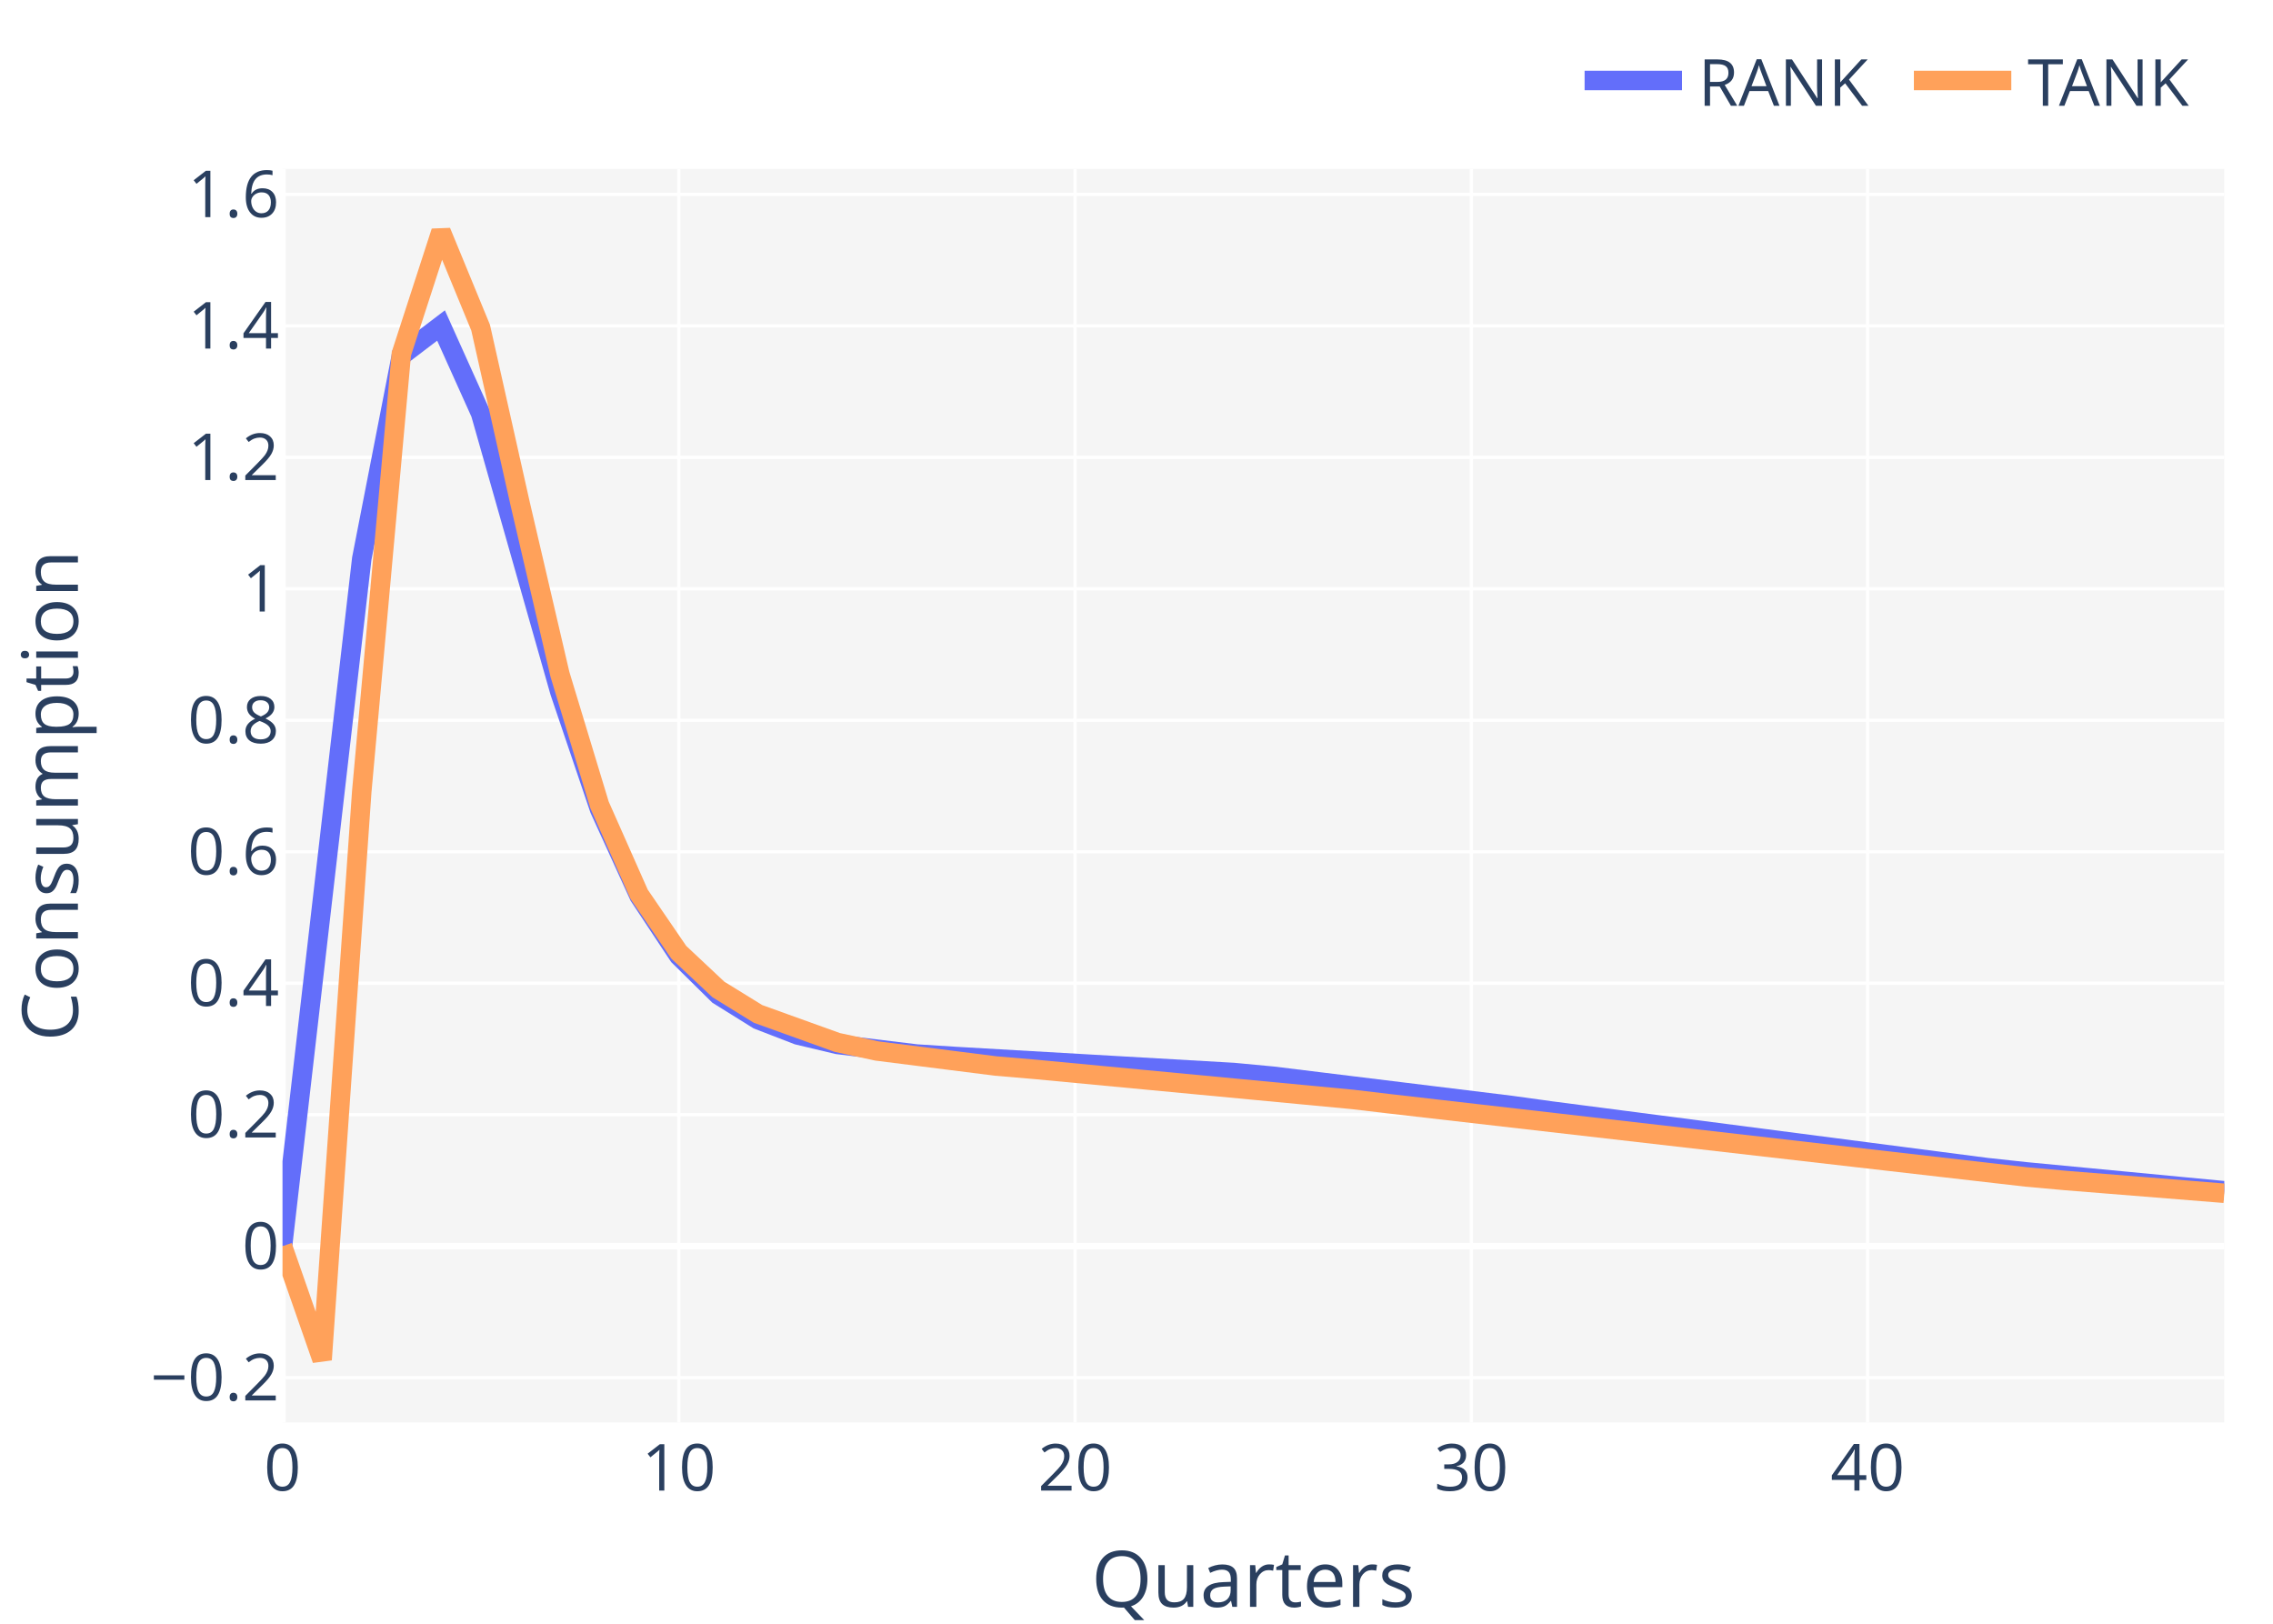
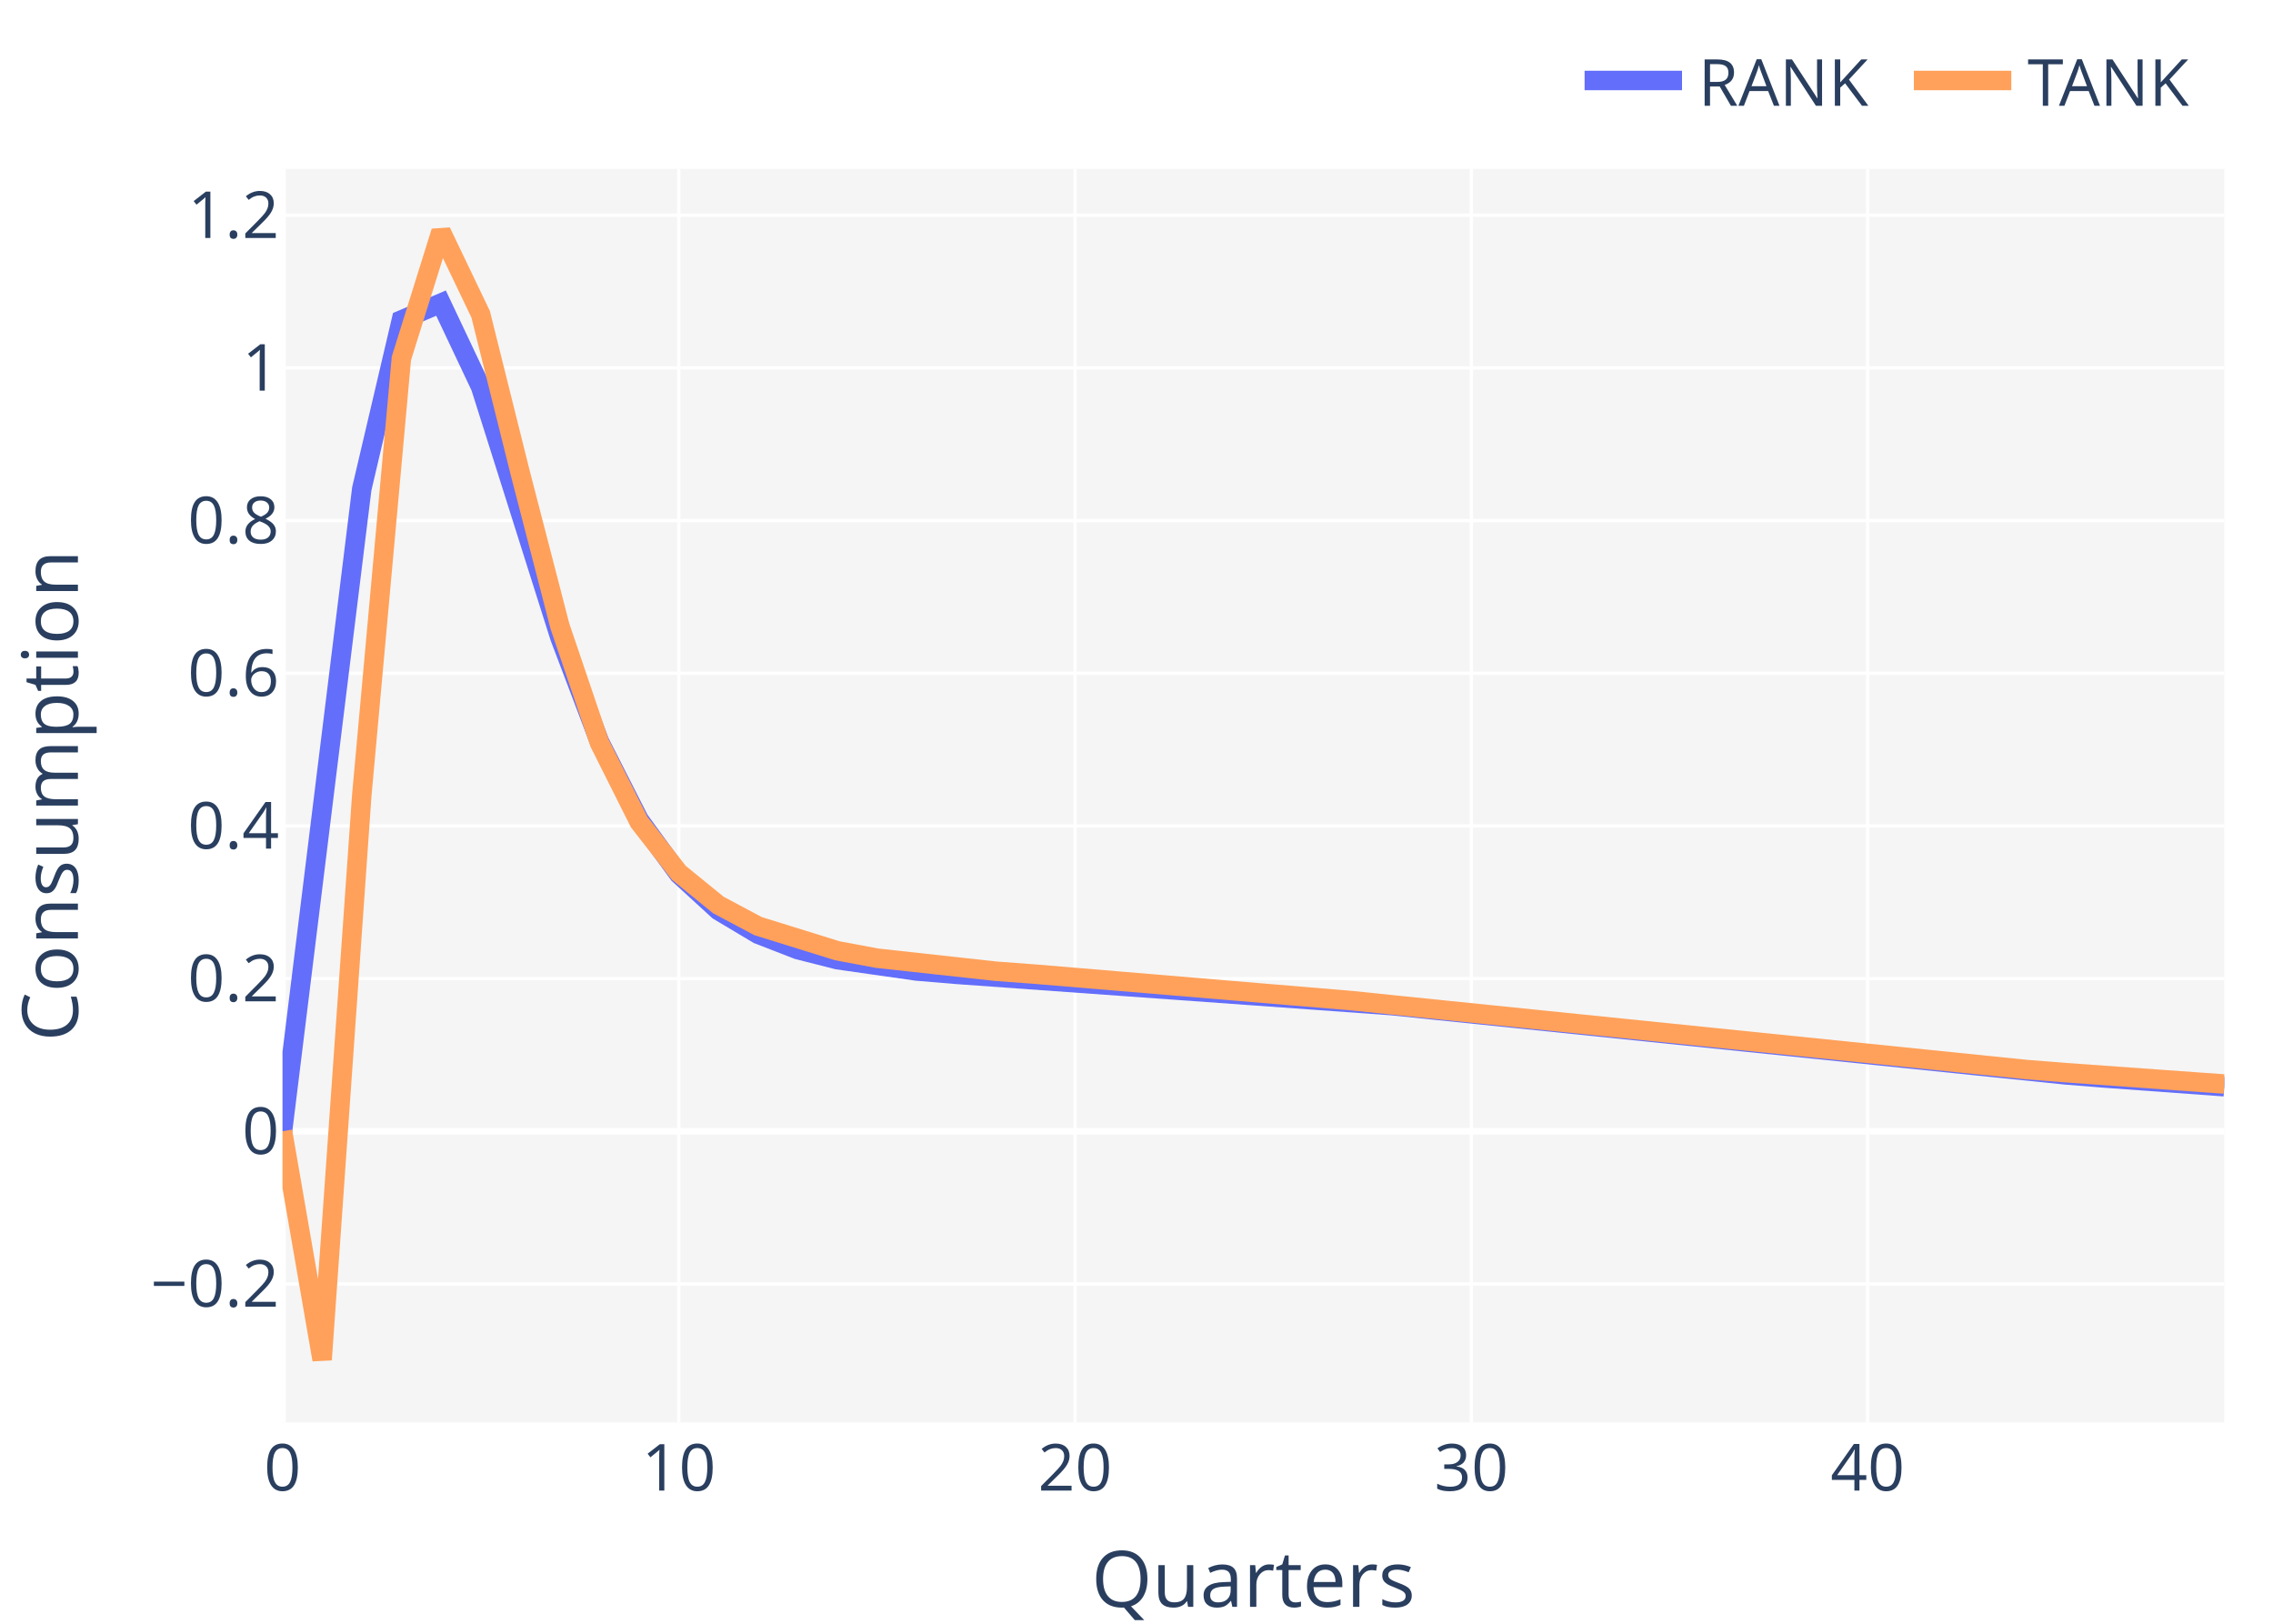
<svg xmlns="http://www.w3.org/2000/svg" class="main-svg" width="700" height="500" style="" viewBox="0 0 700 500">
  <rect x="0" y="0" width="700" height="500" style="fill: rgb(255, 255, 255); fill-opacity: 1;" />
-   <defs id="defs-d41b90">
+   <defs id="defs-38514b">
    <g class="clips">
-       <clipPath id="clipd41b90xyplot" class="plotclip">
+       <clipPath id="clip38514bxyplot" class="plotclip">
        <rect width="598" height="386" />
      </clipPath>
-       <clipPath class="axesclip" id="clipd41b90x">
+       <clipPath class="axesclip" id="clip38514bx">
        <rect x="87" y="0" width="598" height="500" />
      </clipPath>
-       <clipPath class="axesclip" id="clipd41b90y">
+       <clipPath class="axesclip" id="clip38514by">
        <rect x="0" y="52" width="700" height="386" />
      </clipPath>
-       <clipPath class="axesclip" id="clipd41b90xy">
+       <clipPath class="axesclip" id="clip38514bxy">
        <rect x="87" y="52" width="598" height="386" />
      </clipPath>
    </g>
    <g class="gradients" />
    <g class="patterns" />
  </defs>
  <g class="bglayer">
    <rect class="bg" x="87" y="52" width="598" height="386" style="fill: rgb(245, 245, 245); fill-opacity: 1; stroke-width: 0;" />
  </g>
  <g class="layer-below">
    <g class="imagelayer" />
    <g class="shapelayer" />
  </g>
  <g class="cartesianlayer">
    <g class="subplot xy">
      <g class="layer-subplot">
        <g class="shapelayer" />
        <g class="imagelayer" />
      </g>
      <g class="minor-gridlayer">
        <g class="x" />
        <g class="y" />
      </g>
      <g class="gridlayer">
        <g class="x">
          <path class="xgrid crisp" transform="translate(209.04,0)" d="M0,52v386" style="stroke: rgb(255, 255, 255); stroke-opacity: 1; stroke-width: 1px;" />
          <path class="xgrid crisp" transform="translate(331.08,0)" d="M0,52v386" style="stroke: rgb(255, 255, 255); stroke-opacity: 1; stroke-width: 1px;" />
          <path class="xgrid crisp" transform="translate(453.12,0)" d="M0,52v386" style="stroke: rgb(255, 255, 255); stroke-opacity: 1; stroke-width: 1px;" />
          <path class="xgrid crisp" transform="translate(575.16,0)" d="M0,52v386" style="stroke: rgb(255, 255, 255); stroke-opacity: 1; stroke-width: 1px;" />
        </g>
        <g class="y">
-           <path class="ygrid crisp" transform="translate(0,424.23)" d="M87,0h598" style="stroke: rgb(255, 255, 255); stroke-opacity: 1; stroke-width: 1px;" />
-           <path class="ygrid crisp" transform="translate(0,343.26)" d="M87,0h598" style="stroke: rgb(255, 255, 255); stroke-opacity: 1; stroke-width: 1px;" />
-           <path class="ygrid crisp" transform="translate(0,302.77)" d="M87,0h598" style="stroke: rgb(255, 255, 255); stroke-opacity: 1; stroke-width: 1px;" />
-           <path class="ygrid crisp" transform="translate(0,262.29)" d="M87,0h598" style="stroke: rgb(255, 255, 255); stroke-opacity: 1; stroke-width: 1px;" />
-           <path class="ygrid crisp" transform="translate(0,221.8)" d="M87,0h598" style="stroke: rgb(255, 255, 255); stroke-opacity: 1; stroke-width: 1px;" />
-           <path class="ygrid crisp" transform="translate(0,181.31)" d="M87,0h598" style="stroke: rgb(255, 255, 255); stroke-opacity: 1; stroke-width: 1px;" />
-           <path class="ygrid crisp" transform="translate(0,140.83)" d="M87,0h598" style="stroke: rgb(255, 255, 255); stroke-opacity: 1; stroke-width: 1px;" />
-           <path class="ygrid crisp" transform="translate(0,100.34)" d="M87,0h598" style="stroke: rgb(255, 255, 255); stroke-opacity: 1; stroke-width: 1px;" />
-           <path class="ygrid crisp" transform="translate(0,59.86)" d="M87,0h598" style="stroke: rgb(255, 255, 255); stroke-opacity: 1; stroke-width: 1px;" />
+           <path class="ygrid crisp" transform="translate(0,395.36)" d="M87,0h598" style="stroke: rgb(255, 255, 255); stroke-opacity: 1; stroke-width: 1px;" />
+           <path class="ygrid crisp" transform="translate(0,301.33)" d="M87,0h598" style="stroke: rgb(255, 255, 255); stroke-opacity: 1; stroke-width: 1px;" />
+           <path class="ygrid crisp" transform="translate(0,254.32)" d="M87,0h598" style="stroke: rgb(255, 255, 255); stroke-opacity: 1; stroke-width: 1px;" />
+           <path class="ygrid crisp" transform="translate(0,207.31)" d="M87,0h598" style="stroke: rgb(255, 255, 255); stroke-opacity: 1; stroke-width: 1px;" />
+           <path class="ygrid crisp" transform="translate(0,160.3)" d="M87,0h598" style="stroke: rgb(255, 255, 255); stroke-opacity: 1; stroke-width: 1px;" />
+           <path class="ygrid crisp" transform="translate(0,113.29)" d="M87,0h598" style="stroke: rgb(255, 255, 255); stroke-opacity: 1; stroke-width: 1px;" />
+           <path class="ygrid crisp" transform="translate(0,66.28)" d="M87,0h598" style="stroke: rgb(255, 255, 255); stroke-opacity: 1; stroke-width: 1px;" />
        </g>
      </g>
      <g class="zerolinelayer">
        <path class="xzl zl crisp" transform="translate(87,0)" d="M0,52v386" style="stroke: rgb(255, 255, 255); stroke-opacity: 1; stroke-width: 2px;" />
-         <path class="yzl zl crisp" transform="translate(0,383.74)" d="M87,0h598" style="stroke: rgb(255, 255, 255); stroke-opacity: 1; stroke-width: 2px;" />
+         <path class="yzl zl crisp" transform="translate(0,348.35)" d="M87,0h598" style="stroke: rgb(255, 255, 255); stroke-opacity: 1; stroke-width: 2px;" />
      </g>
      <path class="xlines-below" />
      <path class="ylines-below" />
      <g class="overlines-below" />
      <g class="xaxislayer-below" />
      <g class="yaxislayer-below" />
      <g class="overaxes-below" />
-       <g class="plot" transform="translate(87,52)" clip-path="url(#clipd41b90xyplot)">
+       <g class="plot" transform="translate(87,52)" clip-path="url(#clip38514bxyplot)">
        <g class="scatterlayer mlayer">
-           <g class="trace scatter trace934a75" style="stroke-miterlimit: 2; opacity: 1;">
+           <g class="trace scatter trace4133fa" style="stroke-miterlimit: 2; opacity: 1;">
            <g class="fills" />
            <g class="errorbars" />
            <g class="lines">
-               <path class="js-line" d="M0,331.74L24.41,120.03L36.61,57.52L48.82,48.23L61.02,75.33L85.43,161.13L97.63,197.14L109.84,223.92L122.04,242.35L134.24,254.39L146.45,261.99L158.65,266.7L170.86,269.61L195.27,272.57L207.47,273.34L292.9,278.26L305.1,279.41L378.33,288.4L390.53,290.09L524.78,307.53L536.98,308.85L598,314.67" style="vector-effect: non-scaling-stroke; fill: none; stroke: rgb(99, 110, 250); stroke-opacity: 1; stroke-width: 6px; opacity: 1;" />
+               <path class="js-line" d="M0,296.35L24.41,98.53L36.61,46.54L48.82,41.34L61.02,67.14L85.43,144.3L97.63,176.43L109.84,200.45L122.04,217.2L134.24,228.38L146.45,235.67L158.65,240.41L170.86,243.51L195.27,247L207.47,248.02L341.71,257.66L353.92,258.93L549.18,278.99L561.39,279.97L598,282.63" style="vector-effect: non-scaling-stroke; fill: none; stroke: rgb(99, 110, 250); stroke-opacity: 1; stroke-width: 6px; opacity: 1;" />
            </g>
            <g class="points" />
            <g class="text" />
          </g>
-           <g class="trace scatter traceeffe2e" style="stroke-miterlimit: 2; opacity: 1;">
+           <g class="trace scatter trace3740de" style="stroke-miterlimit: 2; opacity: 1;">
            <g class="fills" />
            <g class="errorbars" />
            <g class="lines">
-               <path class="js-line" d="M0,331.74L12.2,366.7L24.41,191.75L36.61,56.93L48.82,19.3L61.02,48.91L73.22,103.25L85.43,155.62L97.63,195.86L109.84,223.4L122.04,241.24L134.24,252.69L146.45,260.22L170.86,269.01L183.06,271.63L219.67,276.26L231.88,277.3L329.51,286.54L341.71,287.98L536.98,310.42L549.18,311.52L598,315.44" style="vector-effect: non-scaling-stroke; fill: none; stroke: rgb(255, 161, 90); stroke-opacity: 1; stroke-width: 6px; opacity: 1;" />
+               <path class="js-line" d="M0,296.35L12.2,366.7L24.41,192.94L36.61,58.37L48.82,19.3L61.02,44.77L73.22,93.67L85.43,140.81L97.63,176.78L109.84,201.14L122.04,216.75L134.24,226.68L146.45,233.18L170.86,240.77L183.06,243.05L219.67,247.07L231.88,247.98L329.51,256.15L341.71,257.42L536.98,277.34L549.18,278.31L598,281.8" style="vector-effect: non-scaling-stroke; fill: none; stroke: rgb(255, 161, 90); stroke-opacity: 1; stroke-width: 6px; opacity: 1;" />
            </g>
            <g class="points" />
            <g class="text" />
          </g>
        </g>
      </g>
      <g class="overplot" />
      <path class="xlines-above crisp" d="M0,0" style="fill: none;" />
      <path class="ylines-above crisp" d="M0,0" style="fill: none;" />
      <g class="overlines-above" />
      <g class="xaxislayer-above">
        <g class="xtick">
          <text text-anchor="middle" x="0" y="459" transform="translate(87,0)" style="font-family: 'Open Sans', verdana, arial, sans-serif; font-size: 20px; fill: rgb(42, 63, 95); fill-opacity: 1; white-space: pre; opacity: 1;">0</text>
        </g>
        <g class="xtick">
          <text text-anchor="middle" x="0" y="459" style="font-family: 'Open Sans', verdana, arial, sans-serif; font-size: 20px; fill: rgb(42, 63, 95); fill-opacity: 1; white-space: pre; opacity: 1;" transform="translate(209.04,0)">10</text>
        </g>
        <g class="xtick">
          <text text-anchor="middle" x="0" y="459" style="font-family: 'Open Sans', verdana, arial, sans-serif; font-size: 20px; fill: rgb(42, 63, 95); fill-opacity: 1; white-space: pre; opacity: 1;" transform="translate(331.08,0)">20</text>
        </g>
        <g class="xtick">
          <text text-anchor="middle" x="0" y="459" style="font-family: 'Open Sans', verdana, arial, sans-serif; font-size: 20px; fill: rgb(42, 63, 95); fill-opacity: 1; white-space: pre; opacity: 1;" transform="translate(453.12,0)">30</text>
        </g>
        <g class="xtick">
          <text text-anchor="middle" x="0" y="459" style="font-family: 'Open Sans', verdana, arial, sans-serif; font-size: 20px; fill: rgb(42, 63, 95); fill-opacity: 1; white-space: pre; opacity: 1;" transform="translate(575.16,0)">40</text>
        </g>
      </g>
      <g class="yaxislayer-above">
        <g class="ytick">
-           <text text-anchor="end" x="86" y="7" transform="translate(0,424.23)" style="font-family: 'Open Sans', verdana, arial, sans-serif; font-size: 20px; fill: rgb(42, 63, 95); fill-opacity: 1; white-space: pre; opacity: 1;">−0.2</text>
-         </g>
-         <g class="ytick">
-           <text text-anchor="end" x="86" y="7" style="font-family: 'Open Sans', verdana, arial, sans-serif; font-size: 20px; fill: rgb(42, 63, 95); fill-opacity: 1; white-space: pre; opacity: 1;" transform="translate(0,383.74)">0</text>
-         </g>
-         <g class="ytick">
-           <text text-anchor="end" x="86" y="7" style="font-family: 'Open Sans', verdana, arial, sans-serif; font-size: 20px; fill: rgb(42, 63, 95); fill-opacity: 1; white-space: pre; opacity: 1;" transform="translate(0,343.26)">0.2</text>
-         </g>
-         <g class="ytick">
-           <text text-anchor="end" x="86" y="7" style="font-family: 'Open Sans', verdana, arial, sans-serif; font-size: 20px; fill: rgb(42, 63, 95); fill-opacity: 1; white-space: pre; opacity: 1;" transform="translate(0,302.77)">0.4</text>
-         </g>
-         <g class="ytick">
-           <text text-anchor="end" x="86" y="7" style="font-family: 'Open Sans', verdana, arial, sans-serif; font-size: 20px; fill: rgb(42, 63, 95); fill-opacity: 1; white-space: pre; opacity: 1;" transform="translate(0,262.29)">0.6</text>
-         </g>
-         <g class="ytick">
-           <text text-anchor="end" x="86" y="7" style="font-family: 'Open Sans', verdana, arial, sans-serif; font-size: 20px; fill: rgb(42, 63, 95); fill-opacity: 1; white-space: pre; opacity: 1;" transform="translate(0,221.8)">0.8</text>
-         </g>
-         <g class="ytick">
-           <text text-anchor="end" x="86" y="7" style="font-family: 'Open Sans', verdana, arial, sans-serif; font-size: 20px; fill: rgb(42, 63, 95); fill-opacity: 1; white-space: pre; opacity: 1;" transform="translate(0,181.31)">1</text>
-         </g>
-         <g class="ytick">
-           <text text-anchor="end" x="86" y="7" style="font-family: 'Open Sans', verdana, arial, sans-serif; font-size: 20px; fill: rgb(42, 63, 95); fill-opacity: 1; white-space: pre; opacity: 1;" transform="translate(0,140.83)">1.2</text>
-         </g>
-         <g class="ytick">
-           <text text-anchor="end" x="86" y="7" style="font-family: 'Open Sans', verdana, arial, sans-serif; font-size: 20px; fill: rgb(42, 63, 95); fill-opacity: 1; white-space: pre; opacity: 1;" transform="translate(0,100.34)">1.4</text>
-         </g>
-         <g class="ytick">
-           <text text-anchor="end" x="86" y="7" style="font-family: 'Open Sans', verdana, arial, sans-serif; font-size: 20px; fill: rgb(42, 63, 95); fill-opacity: 1; white-space: pre; opacity: 1;" transform="translate(0,59.86)">1.6</text>
+           <text text-anchor="end" x="86" y="7" transform="translate(0,395.36)" style="font-family: 'Open Sans', verdana, arial, sans-serif; font-size: 20px; fill: rgb(42, 63, 95); fill-opacity: 1; white-space: pre; opacity: 1;">−0.2</text>
+         </g>
+         <g class="ytick">
+           <text text-anchor="end" x="86" y="7" style="font-family: 'Open Sans', verdana, arial, sans-serif; font-size: 20px; fill: rgb(42, 63, 95); fill-opacity: 1; white-space: pre; opacity: 1;" transform="translate(0,348.35)">0</text>
+         </g>
+         <g class="ytick">
+           <text text-anchor="end" x="86" y="7" style="font-family: 'Open Sans', verdana, arial, sans-serif; font-size: 20px; fill: rgb(42, 63, 95); fill-opacity: 1; white-space: pre; opacity: 1;" transform="translate(0,301.33)">0.2</text>
+         </g>
+         <g class="ytick">
+           <text text-anchor="end" x="86" y="7" style="font-family: 'Open Sans', verdana, arial, sans-serif; font-size: 20px; fill: rgb(42, 63, 95); fill-opacity: 1; white-space: pre; opacity: 1;" transform="translate(0,254.32)">0.4</text>
+         </g>
+         <g class="ytick">
+           <text text-anchor="end" x="86" y="7" style="font-family: 'Open Sans', verdana, arial, sans-serif; font-size: 20px; fill: rgb(42, 63, 95); fill-opacity: 1; white-space: pre; opacity: 1;" transform="translate(0,207.31)">0.6</text>
+         </g>
+         <g class="ytick">
+           <text text-anchor="end" x="86" y="7" style="font-family: 'Open Sans', verdana, arial, sans-serif; font-size: 20px; fill: rgb(42, 63, 95); fill-opacity: 1; white-space: pre; opacity: 1;" transform="translate(0,160.3)">0.8</text>
+         </g>
+         <g class="ytick">
+           <text text-anchor="end" x="86" y="7" style="font-family: 'Open Sans', verdana, arial, sans-serif; font-size: 20px; fill: rgb(42, 63, 95); fill-opacity: 1; white-space: pre; opacity: 1;" transform="translate(0,113.29)">1</text>
+         </g>
+         <g class="ytick">
+           <text text-anchor="end" x="86" y="7" style="font-family: 'Open Sans', verdana, arial, sans-serif; font-size: 20px; fill: rgb(42, 63, 95); fill-opacity: 1; white-space: pre; opacity: 1;" transform="translate(0,66.28)">1.2</text>
        </g>
      </g>
      <g class="overaxes-above" />
    </g>
  </g>
  <g class="polarlayer" />
  <g class="smithlayer" />
  <g class="ternarylayer" />
  <g class="geolayer" />
  <g class="funnelarealayer" />
  <g class="pielayer" />
  <g class="iciclelayer" />
  <g class="treemaplayer" />
  <g class="sunburstlayer" />
  <g class="glimages" />
-   <defs id="topdefs-d41b90">
+   <defs id="topdefs-38514b">
    <g class="clips" />
-     <clipPath id="legendd41b90">
+     <clipPath id="legend38514b">
      <rect width="202" height="39" x="0" y="0" />
    </clipPath>
  </defs>
  <g class="layer-above">
    <g class="imagelayer" />
    <g class="shapelayer" />
  </g>
  <g class="infolayer">
    <g class="legend" pointer-events="all" transform="translate(483,5.28)">
      <rect class="bg" shape-rendering="crispEdges" width="202" height="39" x="0" y="0" style="stroke: rgb(68, 68, 68); stroke-opacity: 1; fill: rgb(255, 255, 255); fill-opacity: 1; stroke-width: 0px;" />
-       <g class="scrollbox" transform="" clip-path="url(#legendd41b90)">
+       <g class="scrollbox" transform="" clip-path="url(#legend38514b)">
        <g class="groups" transform="">
          <g class="traces" transform="translate(0,19.5)" style="opacity: 1;">
            <text class="legendtext" text-anchor="start" x="40" y="7.8" style="font-family: 'Open Sans', verdana, arial, sans-serif; font-size: 20px; fill: rgb(42, 63, 95); fill-opacity: 1; white-space: pre;">RANK</text>
            <g class="layers" style="opacity: 1;">
              <g class="legendfill" />
              <g class="legendlines">
                <path class="js-line" d="M5,0h30" style="fill: none; stroke: rgb(99, 110, 250); stroke-opacity: 1; stroke-width: 6px;" />
              </g>
              <g class="legendsymbols">
                <g class="legendpoints" />
              </g>
            </g>
            <rect class="legendtoggle" x="0" y="-14.5" width="98.906" height="29" style="fill: rgb(0, 0, 0); fill-opacity: 0;" />
          </g>
        </g>
        <g class="groups" transform="translate(101.4062,0)">
          <g class="traces" transform="translate(0,19.5)" style="opacity: 1;">
            <text class="legendtext" text-anchor="start" x="40" y="7.8" style="font-family: 'Open Sans', verdana, arial, sans-serif; font-size: 20px; fill: rgb(42, 63, 95); fill-opacity: 1; white-space: pre;">TANK</text>
            <g class="layers" style="opacity: 1;">
              <g class="legendfill" />
              <g class="legendlines">
                <path class="js-line" d="M5,0h30" style="fill: none; stroke: rgb(255, 161, 90); stroke-opacity: 1; stroke-width: 6px;" />
              </g>
              <g class="legendsymbols">
                <g class="legendpoints" />
              </g>
            </g>
            <rect class="legendtoggle" x="0" y="-14.5" width="97.328" height="29" style="fill: rgb(0, 0, 0); fill-opacity: 0;" />
          </g>
        </g>
      </g>
      <rect class="scrollbar" rx="20" ry="3" width="0" height="0" x="0" y="0" style="fill: rgb(128, 139, 164); fill-opacity: 1;" />
    </g>
    <g class="g-gtitle" />
    <g class="g-xtitle">
      <text class="xtitle" x="386" y="494.8" text-anchor="middle" style="font-family: 'Open Sans', verdana, arial, sans-serif; font-size: 24px; fill: rgb(42, 63, 95); opacity: 1; font-weight: normal; white-space: pre;">Quarters</text>
    </g>
    <g class="g-ytitle" transform="translate(18.87793,0)">
      <text class="ytitle" transform="rotate(-90,5.121875,245)" x="5.122" y="245" text-anchor="middle" style="font-family: 'Open Sans', verdana, arial, sans-serif; font-size: 24px; fill: rgb(42, 63, 95); opacity: 1; font-weight: normal; white-space: pre;">Consumption</text>
    </g>
  </g>
</svg>
